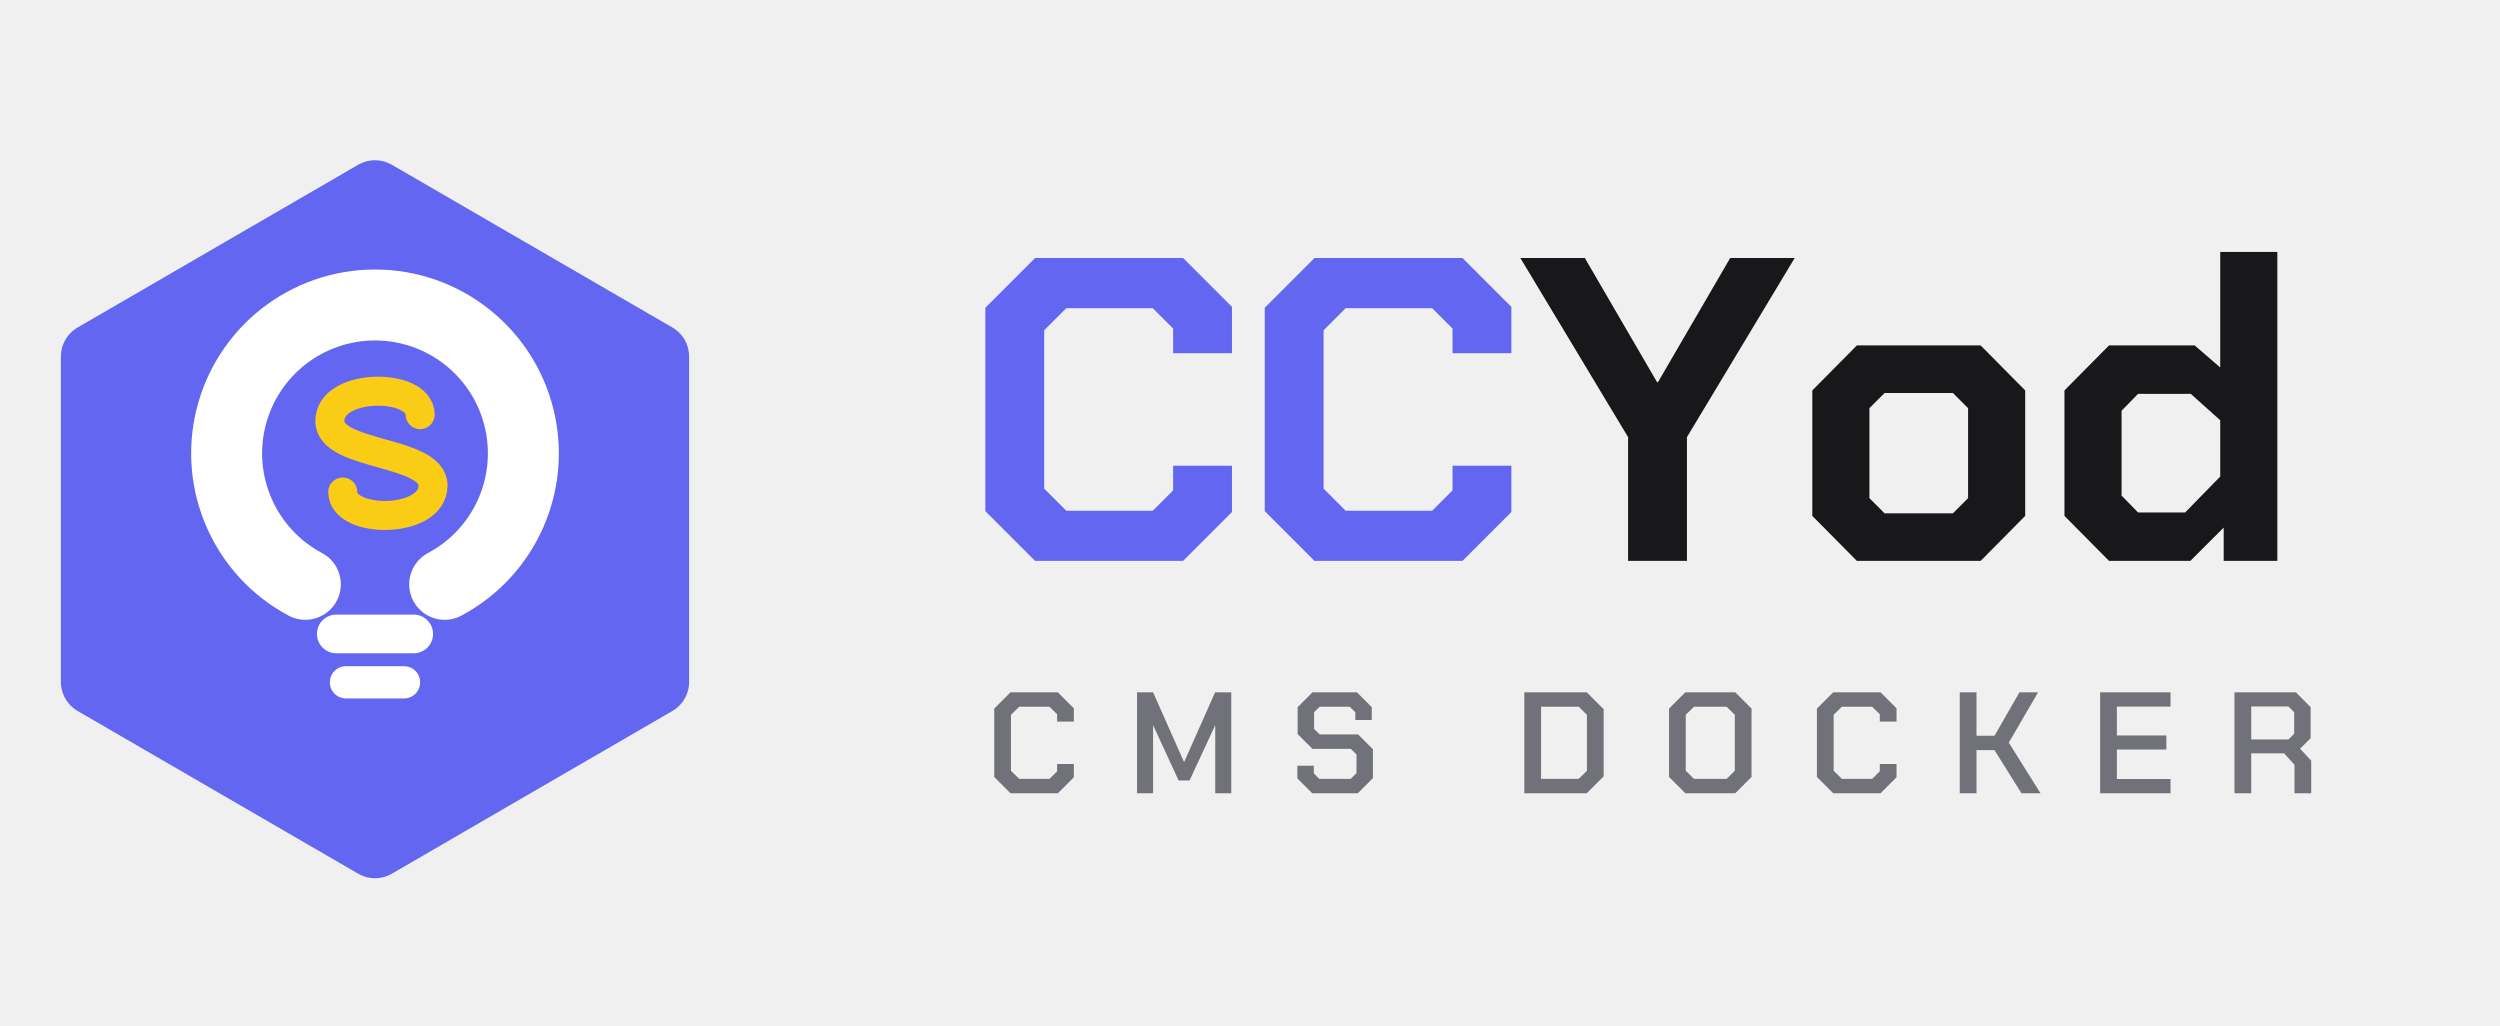
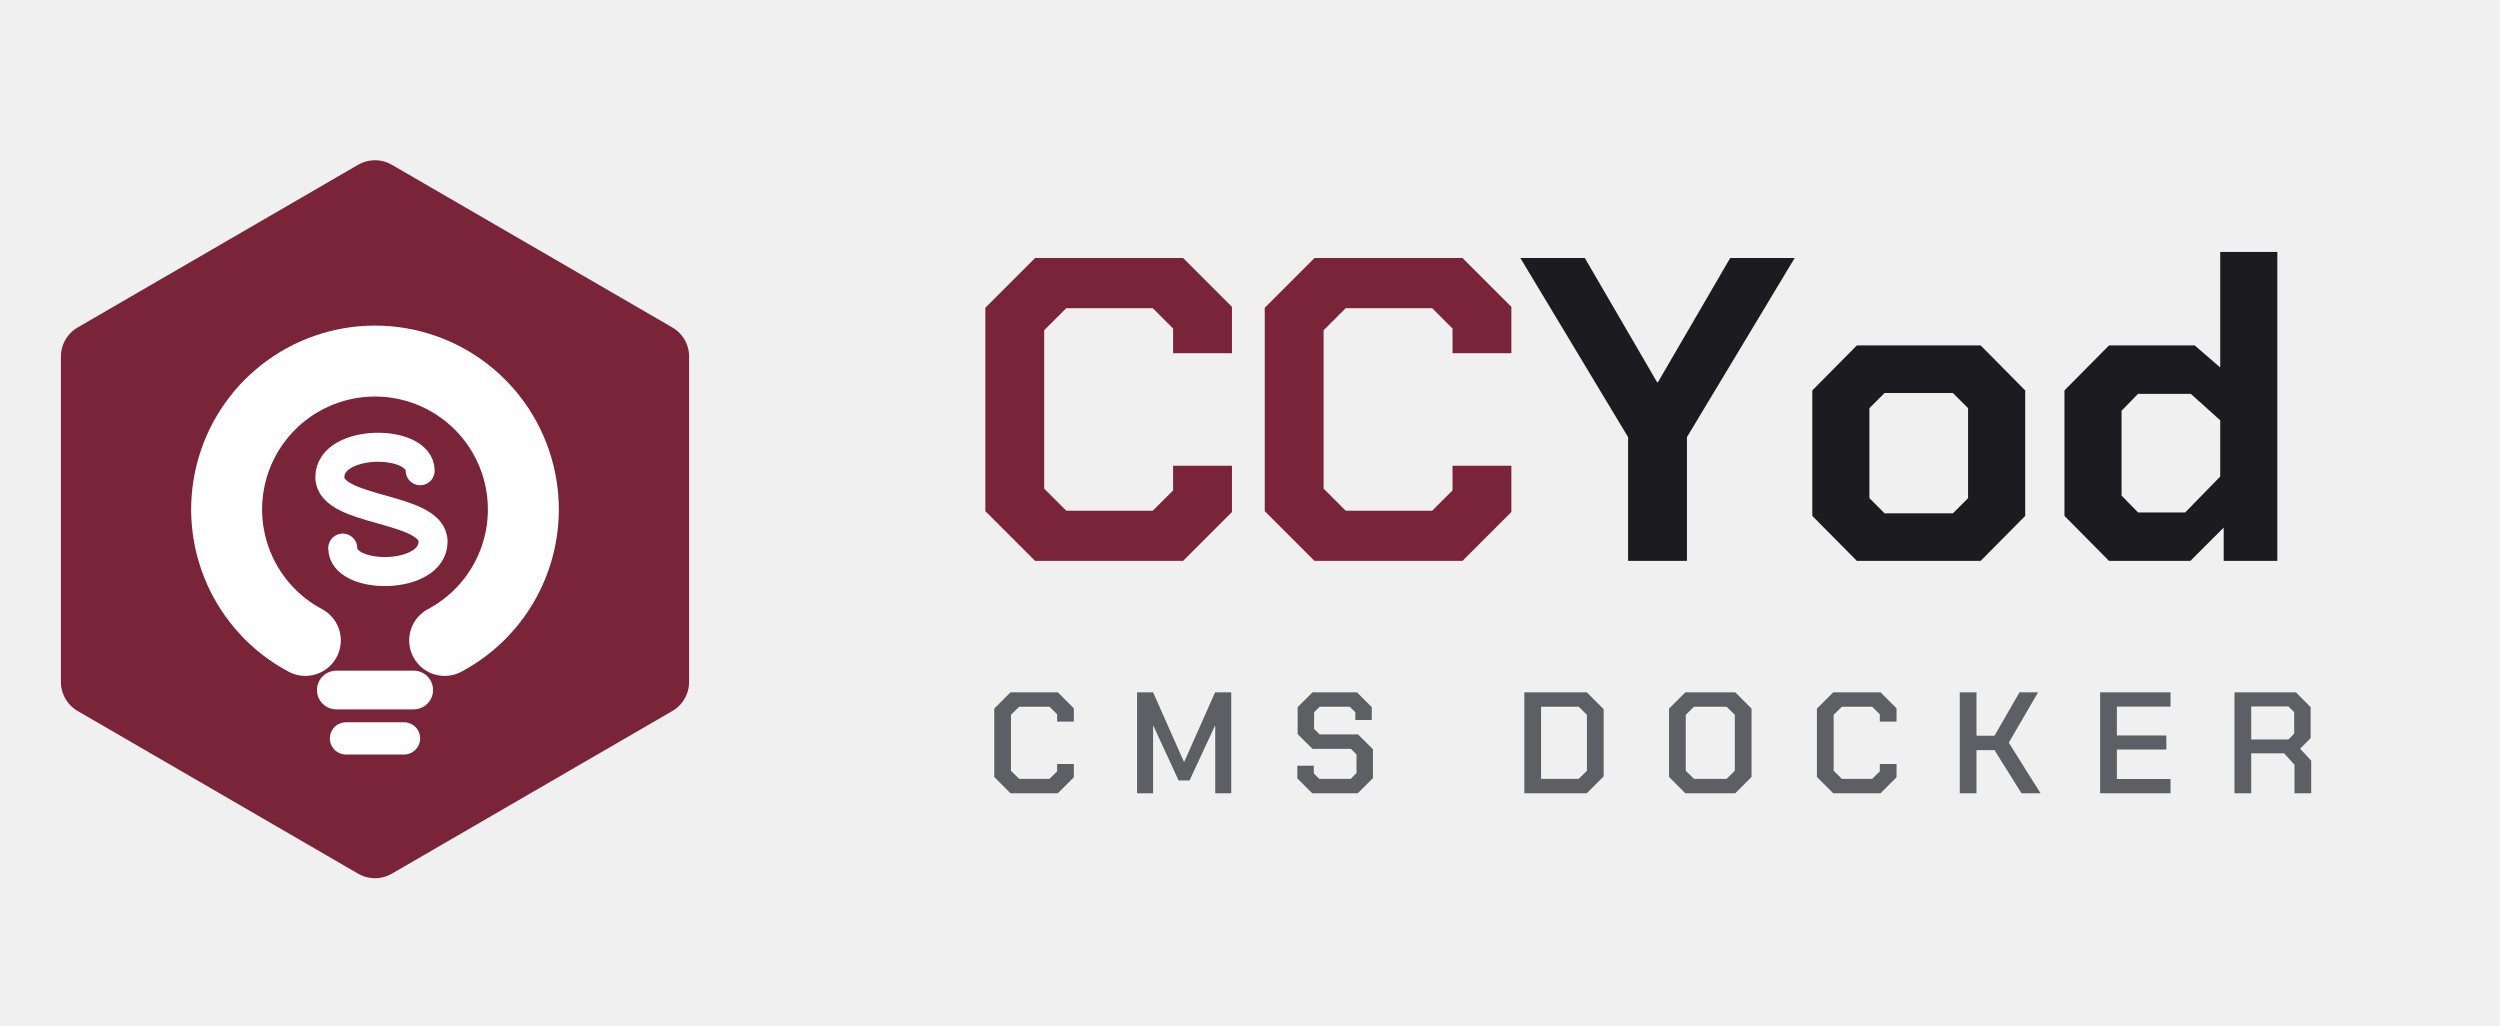
<svg xmlns="http://www.w3.org/2000/svg" viewBox="0 0 312 128" width="312" height="128" role="img" aria-labelledby="t">
  <g transform="translate(2,20) scale(0.7)">
-     <polygon points="64,6 114,35 114,93 64,122 14,93 14,35" fill="#6366F1" stroke="#6366F1" stroke-width="12" stroke-linejoin="round" />
-     <g transform="translate(64,58) scale(1.15) translate(-64,-58)">
+     <polygon points="64,6 114,35 114,93 64,122 14,93 14,35" fill="#7A2439" stroke="#7A2439" stroke-width="12" stroke-linejoin="round" />
+     <g transform="translate(64,68) scale(1.15) translate(-64,-58)">
      <path d="M 53.2,73.31 A 23,23 0 1 1 74.8,73.31" fill="none" stroke="#FFFFFF" stroke-width="11" stroke-linecap="round" />
      <path d="M 58,81 H 70" fill="none" stroke="#FFFFFF" stroke-width="6" stroke-linecap="round" />
      <path d="M 59.5,88.5 H 68.5" fill="none" stroke="#FFFFFF" stroke-width="5" stroke-linecap="round" />
-       <path d="M 71,47 C 71,42 57,42 57,48 C 57,53.5 73,52.5 73,58 C 73,64 59,64 59,59" fill="none" stroke="#FACC15" stroke-width="4.5" stroke-linecap="round" stroke-linejoin="round" />
+       <path d="M 71,47 C 71,42 57,42 57,48 C 57,53.5 73,52.5 73,58 C 73,64 59,64 59,59" fill="none" stroke="#FFFFFF" stroke-width="4.5" stroke-linecap="round" stroke-linejoin="round" />
    </g>
  </g>
-   <path d="M122.97 63.79V38.41L129.18 32.2H147.648L153.75 38.302V44.08H146.406V41.002L143.868 38.464H133.068L130.314 41.218V60.982L133.068 63.736H143.868L146.406 61.198V58.12H153.75V63.898L147.648 70.0H129.18ZM157.84 63.79V38.41L164.05 32.2H182.518L188.62 38.302V44.08H181.276V41.002L178.738 38.464H167.938L165.184 41.218V60.982L167.938 63.736H178.738L181.276 61.198V58.12H188.62V63.898L182.518 70.0H164.05Z" fill="#6366F1" />
-   <path d="M203.186 54.556 189.74 32.2H197.786L206.804 47.698H206.912L215.93 32.2H223.976L210.53 54.556V70.0H203.186ZM226.176 64.384V48.724L231.738 43.108H247.182L252.744 48.724V64.384L247.182 70.0H231.738ZM243.726 64.06 245.616 62.17V50.938L243.726 49.048H235.194L233.304 50.938V62.17L235.194 64.06ZM257.644 64.384V48.724L263.206 43.108H273.898L277.084 45.862V31.444H284.212V70.0H277.516V65.842L273.358 70.0H263.206ZM272.71 63.952 277.084 59.47V52.45L273.412 49.156H266.824L264.772 51.262V61.846L266.824 63.952Z" fill="#18181B" />
-   <path d="M124.08 96.966V88.434L126.114 86.4H132.018L134.016 88.398V90.054H131.928V89.136L130.974 88.2H127.194L126.168 89.208V96.192L127.194 97.2H130.974L131.928 96.264V95.346H134.016V97.002L132.018 99.0H126.114ZM141.906 86.4H143.904L147.756 95.076H147.792L151.644 86.4H153.66V99.0H151.662V90.576H151.626L148.458 97.398H147.09L143.94 90.576H143.904V99.0H141.906ZM161.91 97.146V95.562H163.962V96.516L164.646 97.2H168.57L169.29 96.48V94.158L168.588 93.456H163.8L161.946 91.62V88.254L163.8 86.4H169.344L171.198 88.254V89.856H169.146V88.884L168.444 88.2H164.7L163.998 88.884V90.972L164.7 91.656H169.488L171.342 93.51V97.11L169.452 99.0H163.764ZM190.236 86.4H198.03L200.136 88.506V96.894L198.03 99.0H190.236ZM197.022 97.2 198.048 96.192V89.208L197.022 88.2H192.324V97.2ZM208.296 96.966V88.434L210.33 86.4H216.558L218.592 88.434V96.966L216.558 99.0H210.33ZM215.478 97.2 216.504 96.192V89.208L215.478 88.2H211.41L210.384 89.208V96.192L211.41 97.2ZM226.752 96.966V88.434L228.786 86.4H234.69L236.688 88.398V90.054H234.6V89.136L233.646 88.2H229.866L228.84 89.208V96.192L229.866 97.2H233.646L234.6 96.264V95.346H236.688V97.002L234.69 99.0H228.786ZM244.578 86.4H246.666V91.818H248.916L252.03 86.4H254.352L250.698 92.682L254.658 99.0H252.282L248.916 93.618H246.666V99.0H244.578ZM262.098 86.4H270.882V88.182H264.186V91.782H270.36V93.546H264.186V97.218H270.882V99.0H262.098ZM288.438 94.932V99.0H286.35V95.436L285.054 94.014H280.95V99.0H278.862V86.4H286.53L288.366 88.254V92.124L287.052 93.438ZM280.95 92.286H285.594L286.314 91.566V88.884L285.594 88.164H280.95Z" fill="#71717A" />
+   <path d="M122.97 63.79V38.41L129.18 32.2H147.648L153.75 38.302V44.08H146.406V41.002L143.868 38.464H133.068L130.314 41.218V60.982L133.068 63.736H143.868L146.406 61.198V58.12H153.75V63.898L147.648 70.0H129.18ZM157.84 63.79V38.41L164.05 32.2H182.518L188.62 38.302V44.08H181.276V41.002L178.738 38.464H167.938L165.184 41.218V60.982L167.938 63.736H178.738L181.276 61.198V58.12H188.62V63.898L182.518 70.0H164.05Z" fill="#7A2439" />
+   <path d="M203.186 54.556 189.74 32.2H197.786L206.804 47.698H206.912L215.93 32.2H223.976L210.53 54.556V70.0H203.186ZM226.176 64.384V48.724L231.738 43.108H247.182L252.744 48.724V64.384L247.182 70.0H231.738ZM243.726 64.06 245.616 62.17V50.938L243.726 49.048H235.194L233.304 50.938V62.17L235.194 64.06ZM257.644 64.384V48.724L263.206 43.108H273.898L277.084 45.862V31.444H284.212V70.0H277.516V65.842L273.358 70.0H263.206ZM272.71 63.952 277.084 59.47V52.45L273.412 49.156H266.824L264.772 51.262V61.846L266.824 63.952Z" fill="#1C1B1F" />
+   <path d="M124.08 96.966V88.434L126.114 86.4H132.018L134.016 88.398V90.054H131.928V89.136L130.974 88.2H127.194L126.168 89.208V96.192L127.194 97.2H130.974L131.928 96.264V95.346H134.016V97.002L132.018 99.0H126.114ZM141.906 86.4H143.904L147.756 95.076H147.792L151.644 86.4H153.66V99.0H151.662V90.576H151.626L148.458 97.398H147.09L143.94 90.576H143.904V99.0H141.906ZM161.91 97.146V95.562H163.962V96.516L164.646 97.2H168.57L169.29 96.48V94.158L168.588 93.456H163.8L161.946 91.62V88.254L163.8 86.4H169.344L171.198 88.254V89.856H169.146V88.884L168.444 88.2H164.7L163.998 88.884V90.972L164.7 91.656H169.488L171.342 93.51V97.11L169.452 99.0H163.764ZM190.236 86.4H198.03L200.136 88.506V96.894L198.03 99.0H190.236ZM197.022 97.2 198.048 96.192V89.208L197.022 88.2H192.324V97.2ZM208.296 96.966V88.434L210.33 86.4H216.558L218.592 88.434V96.966L216.558 99.0H210.33ZM215.478 97.2 216.504 96.192V89.208L215.478 88.2H211.41L210.384 89.208V96.192L211.41 97.2ZM226.752 96.966V88.434L228.786 86.4H234.69L236.688 88.398V90.054H234.6V89.136L233.646 88.2H229.866L228.84 89.208V96.192L229.866 97.2H233.646L234.6 96.264V95.346H236.688V97.002L234.69 99.0H228.786ZM244.578 86.4H246.666V91.818H248.916L252.03 86.4H254.352L250.698 92.682L254.658 99.0H252.282L248.916 93.618H246.666V99.0H244.578ZM262.098 86.4H270.882V88.182H264.186V91.782H270.36V93.546H264.186V97.218H270.882V99.0H262.098ZM288.438 94.932V99.0H286.35V95.436L285.054 94.014H280.95V99.0H278.862V86.4H286.53L288.366 88.254V92.124L287.052 93.438ZM280.95 92.286H285.594L286.314 91.566V88.884L285.594 88.164H280.95Z" fill="#5D5F65" />
</svg>
